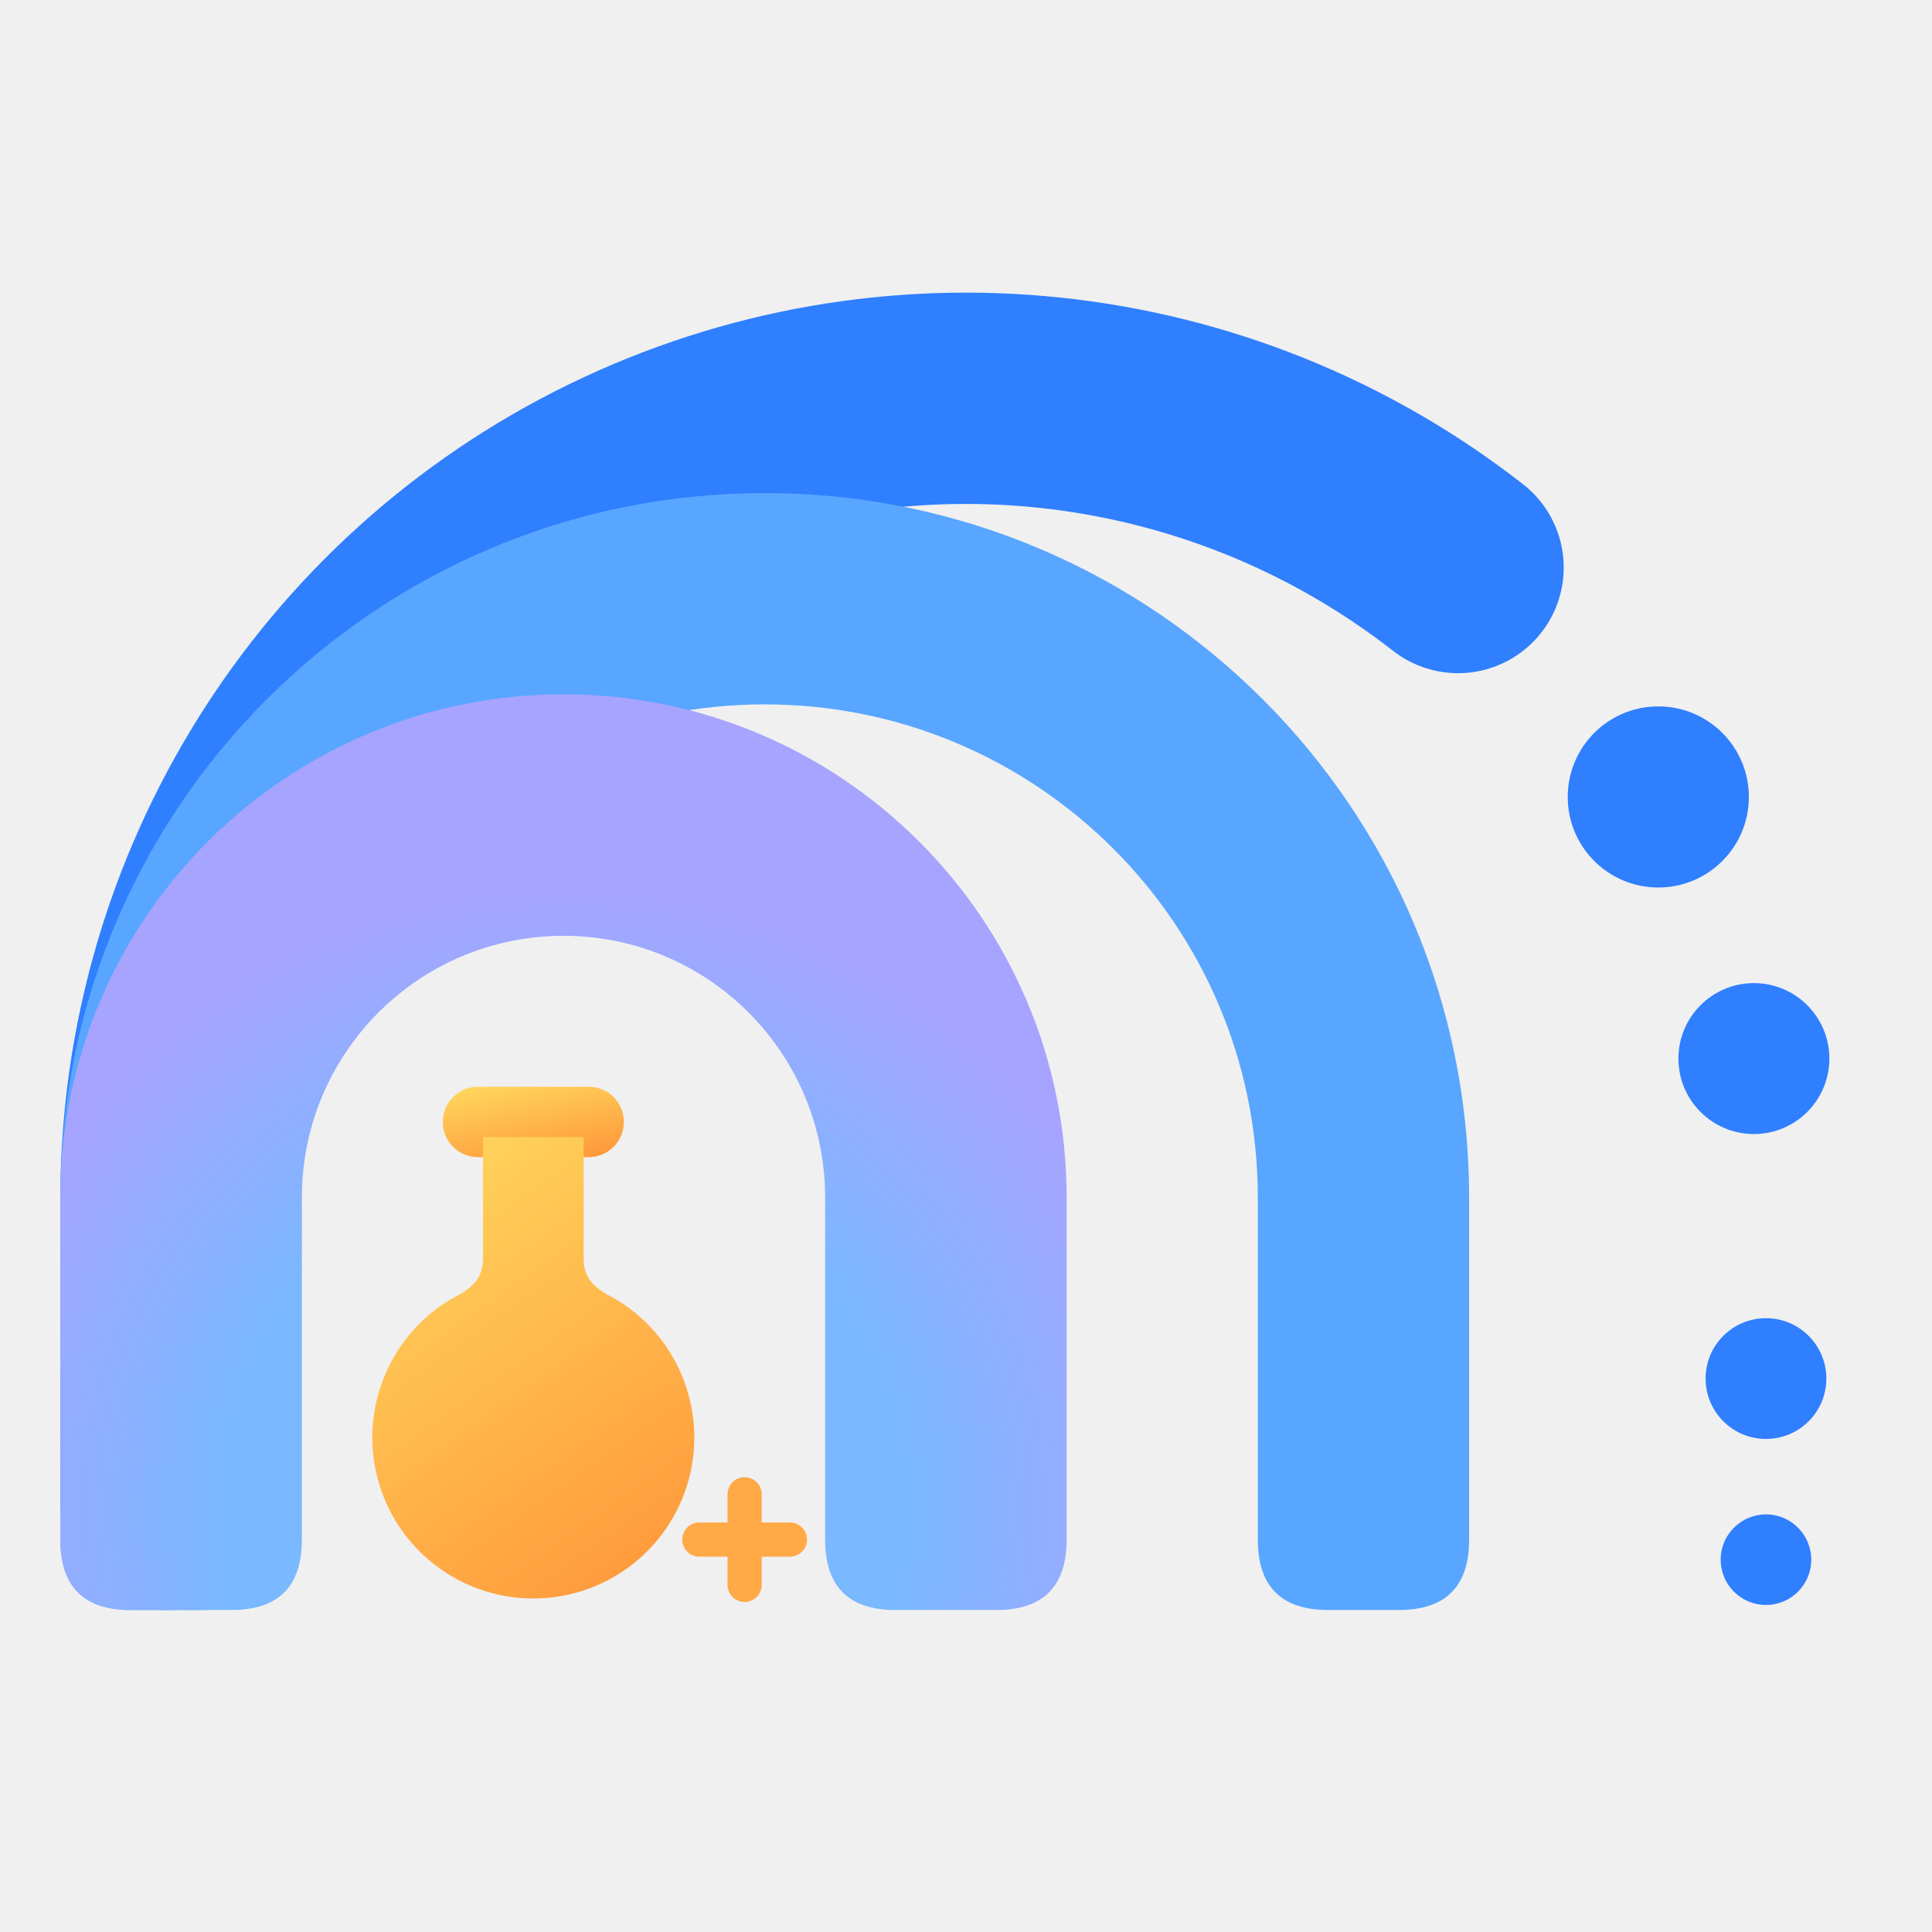
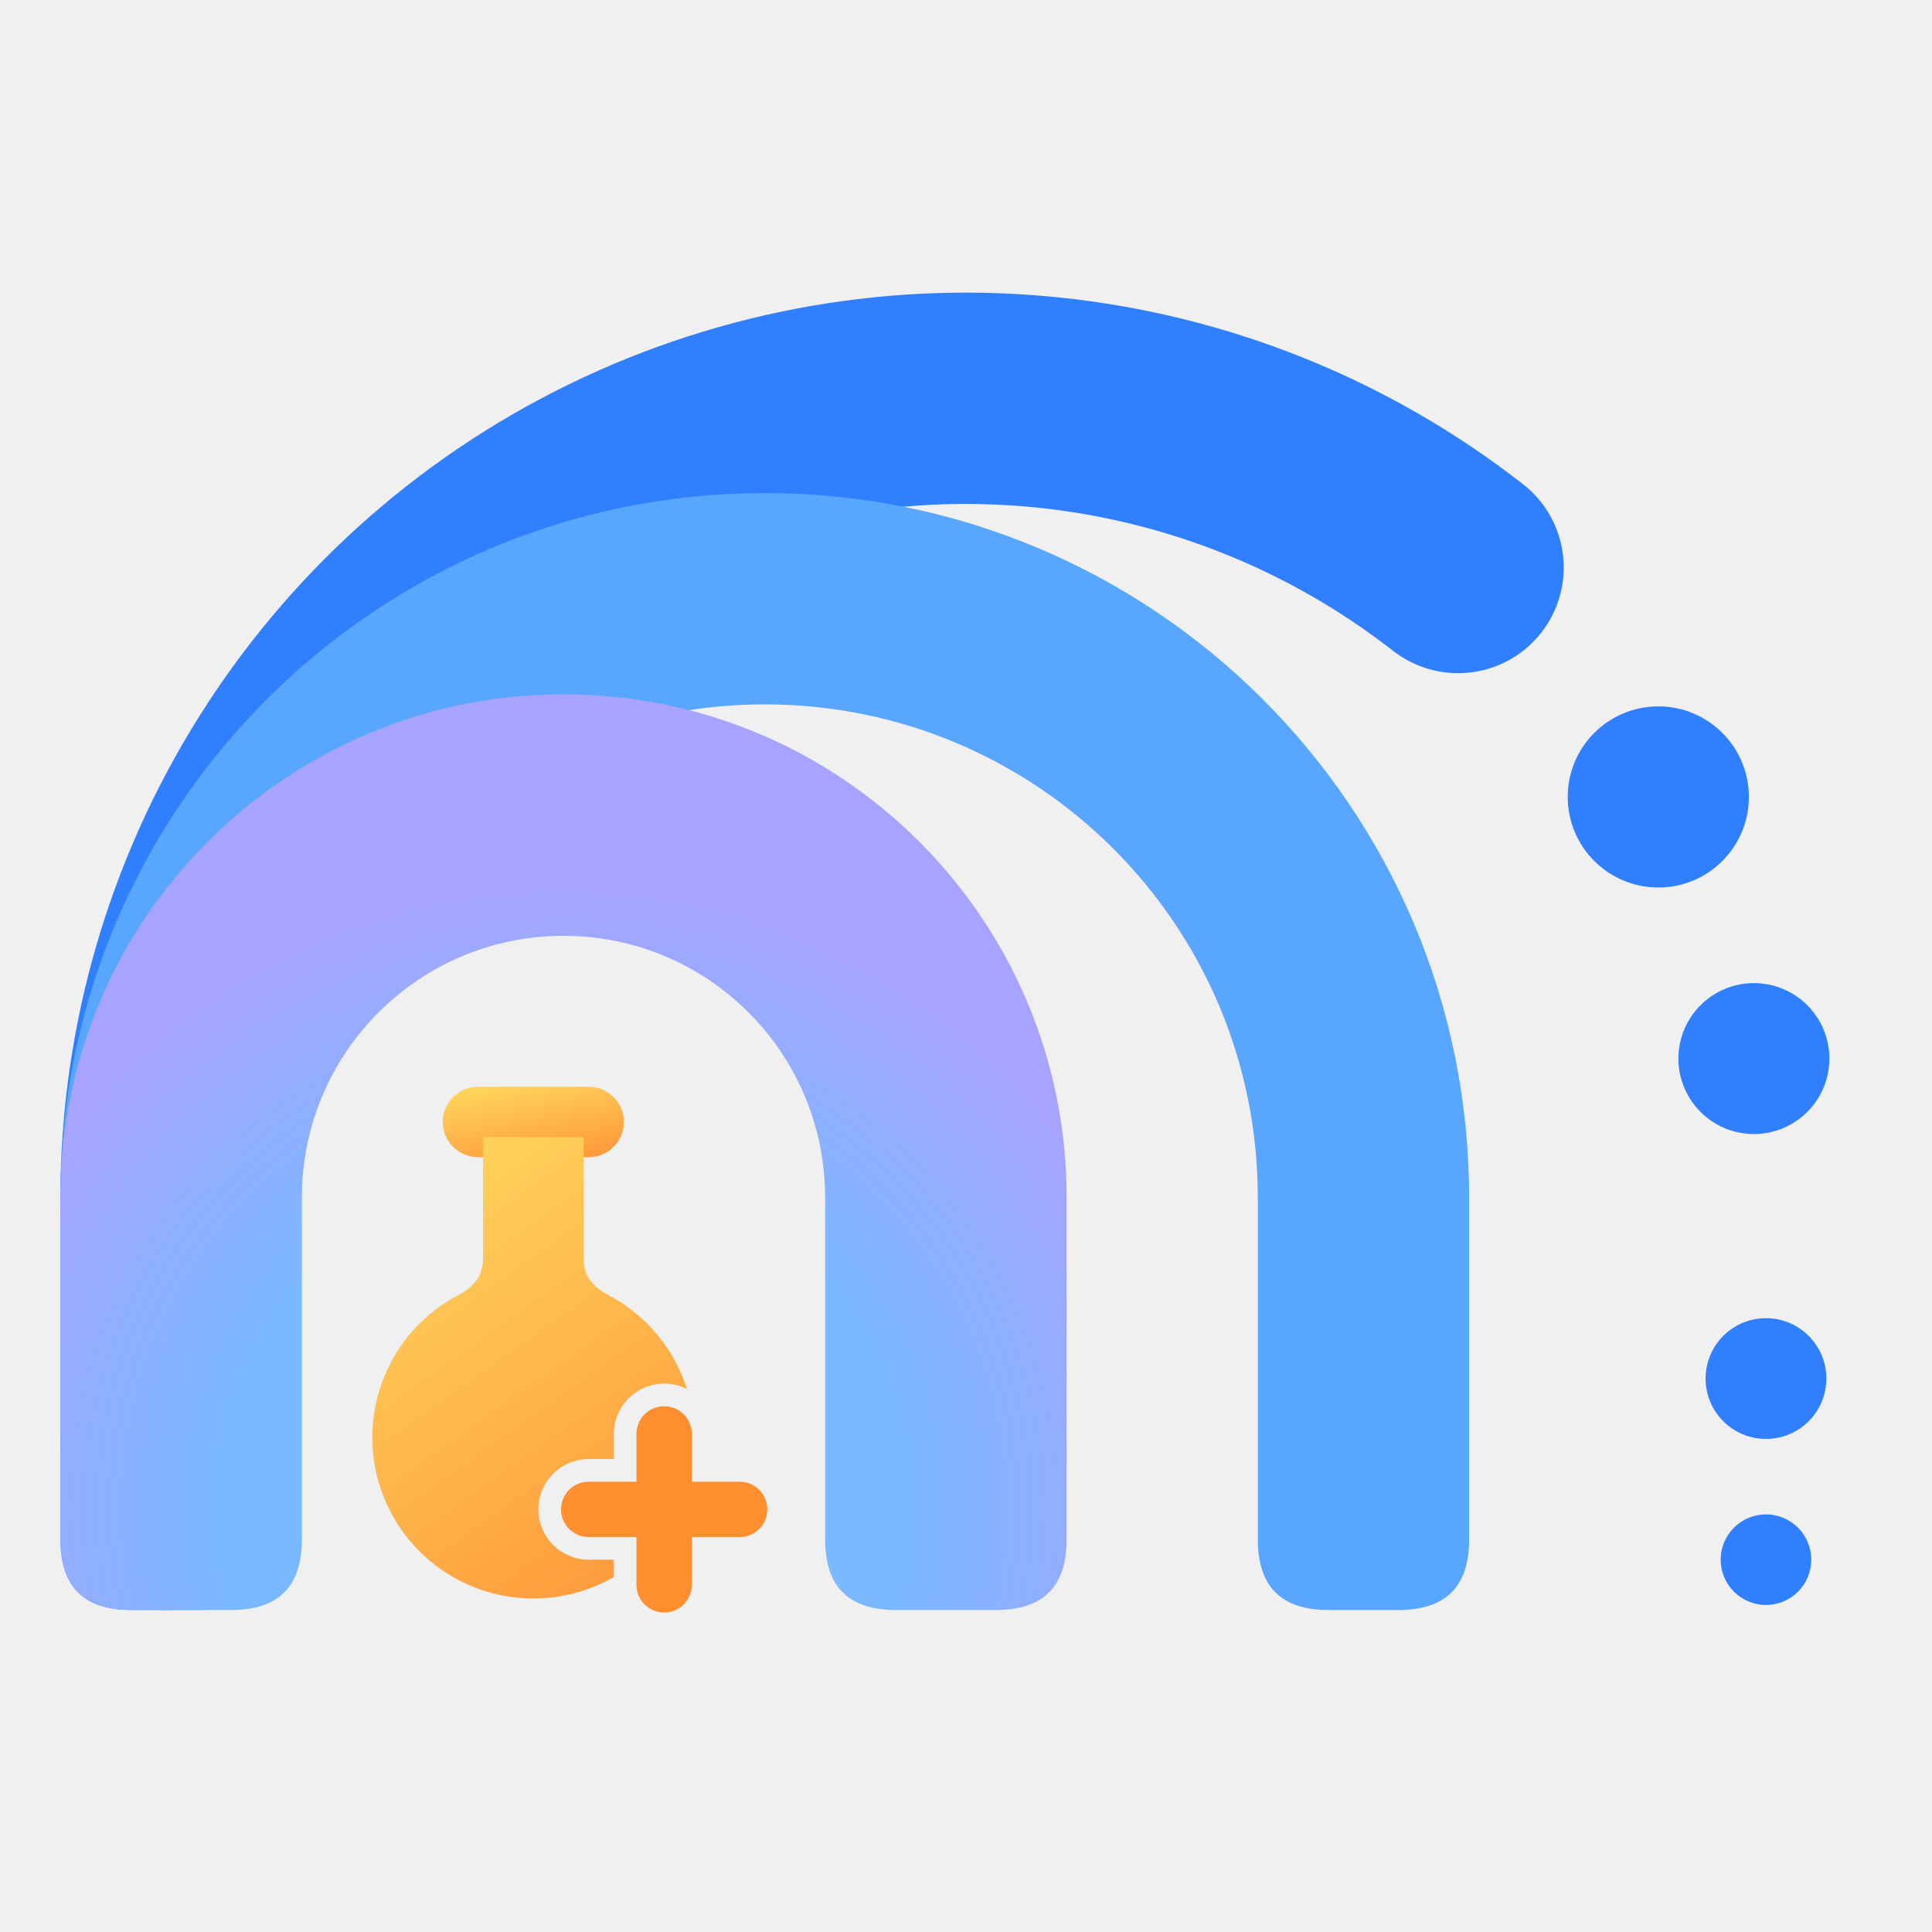
<svg xmlns="http://www.w3.org/2000/svg" viewBox="0 0 192 192">
  <defs>
    <radialGradient id="core" gradientUnits="userSpaceOnUse" cx="56" cy="150" r="62">
      <stop offset="0.55" stop-color="#7AB8FF" />
      <stop offset="1" stop-color="#A7A4FF" />
    </radialGradient>
    <linearGradient id="gold" x1="0.25" y1="0" x2="0.75" y2="1">
      <stop offset="0" stop-color="#FFD45C" />
      <stop offset="1" stop-color="#FF9A3C" />
    </linearGradient>
  </defs>
  <path d="M16.5 149.5V119A79.5 79.5 0 0 1 144.9 56.4" fill="none" stroke="#2F7FFF" stroke-width="21" stroke-linecap="round" />
  <circle cx="164.8" cy="79.2" r="9" fill="#2F7FFF" />
  <circle cx="174.3" cy="105.2" r="7.5" fill="#2F7FFF" />
  <circle cx="175.5" cy="137" r="6" fill="#2F7FFF" />
  <circle cx="175.5" cy="155" r="4.5" fill="#2F7FFF" />
  <path d="M6 153V119A70 70 0 0 1 146 119V153Q146 160 139 160H132Q125 160 125 153V119A49 49 0 0 0 27 119V153Q27 160 20 160H13Q6 160 6 153Z" fill="#58A6FF" />
  <path d="M6 153V119A50 50 0 0 1 106 119V153Q106 160 99 160H89Q82 160 82 153V119A26 26 0 0 0 30 119V153Q30 160 23 160H13Q6 160 6 153Z" fill="url(#core)" />
-   <rect x="44" y="108" width="18" height="7" rx="3.5" fill="url(#gold)" />
-   <path d="M48 113H58V125C58 127 59 128 61 129A16 16 0 1 1 45 129C47 128 48 127 48 125Z" fill="url(#gold)" />
-   <path d="M74 148.5V157.5M69.5 153H78.5" stroke="#FFA947" stroke-width="3.4" stroke-linecap="round" />
+   <mask id="plus-gap" maskUnits="userSpaceOnUse" x="0" y="0" width="192" height="192">
+     <rect width="192" height="192" fill="#fff" />
+     <path d="M66 142.5V157.5M58.5 150H73.5" stroke="#000" stroke-width="10" stroke-linecap="round" />
+   </mask>
+   <g mask="url(#plus-gap)">
+     <rect x="44" y="108" width="18" height="7" rx="3.5" fill="url(#gold)" />
+     <path d="M48 113H58V125C58 127 59 128 61 129A16 16 0 1 1 45 129C47 128 48 127 48 125Z" fill="url(#gold)" />
+   </g>
+   <path d="M66 142.5V157.5M58.5 150H73.5" stroke="#FF8F2E" stroke-width="5.5" stroke-linecap="round" />
</svg>
